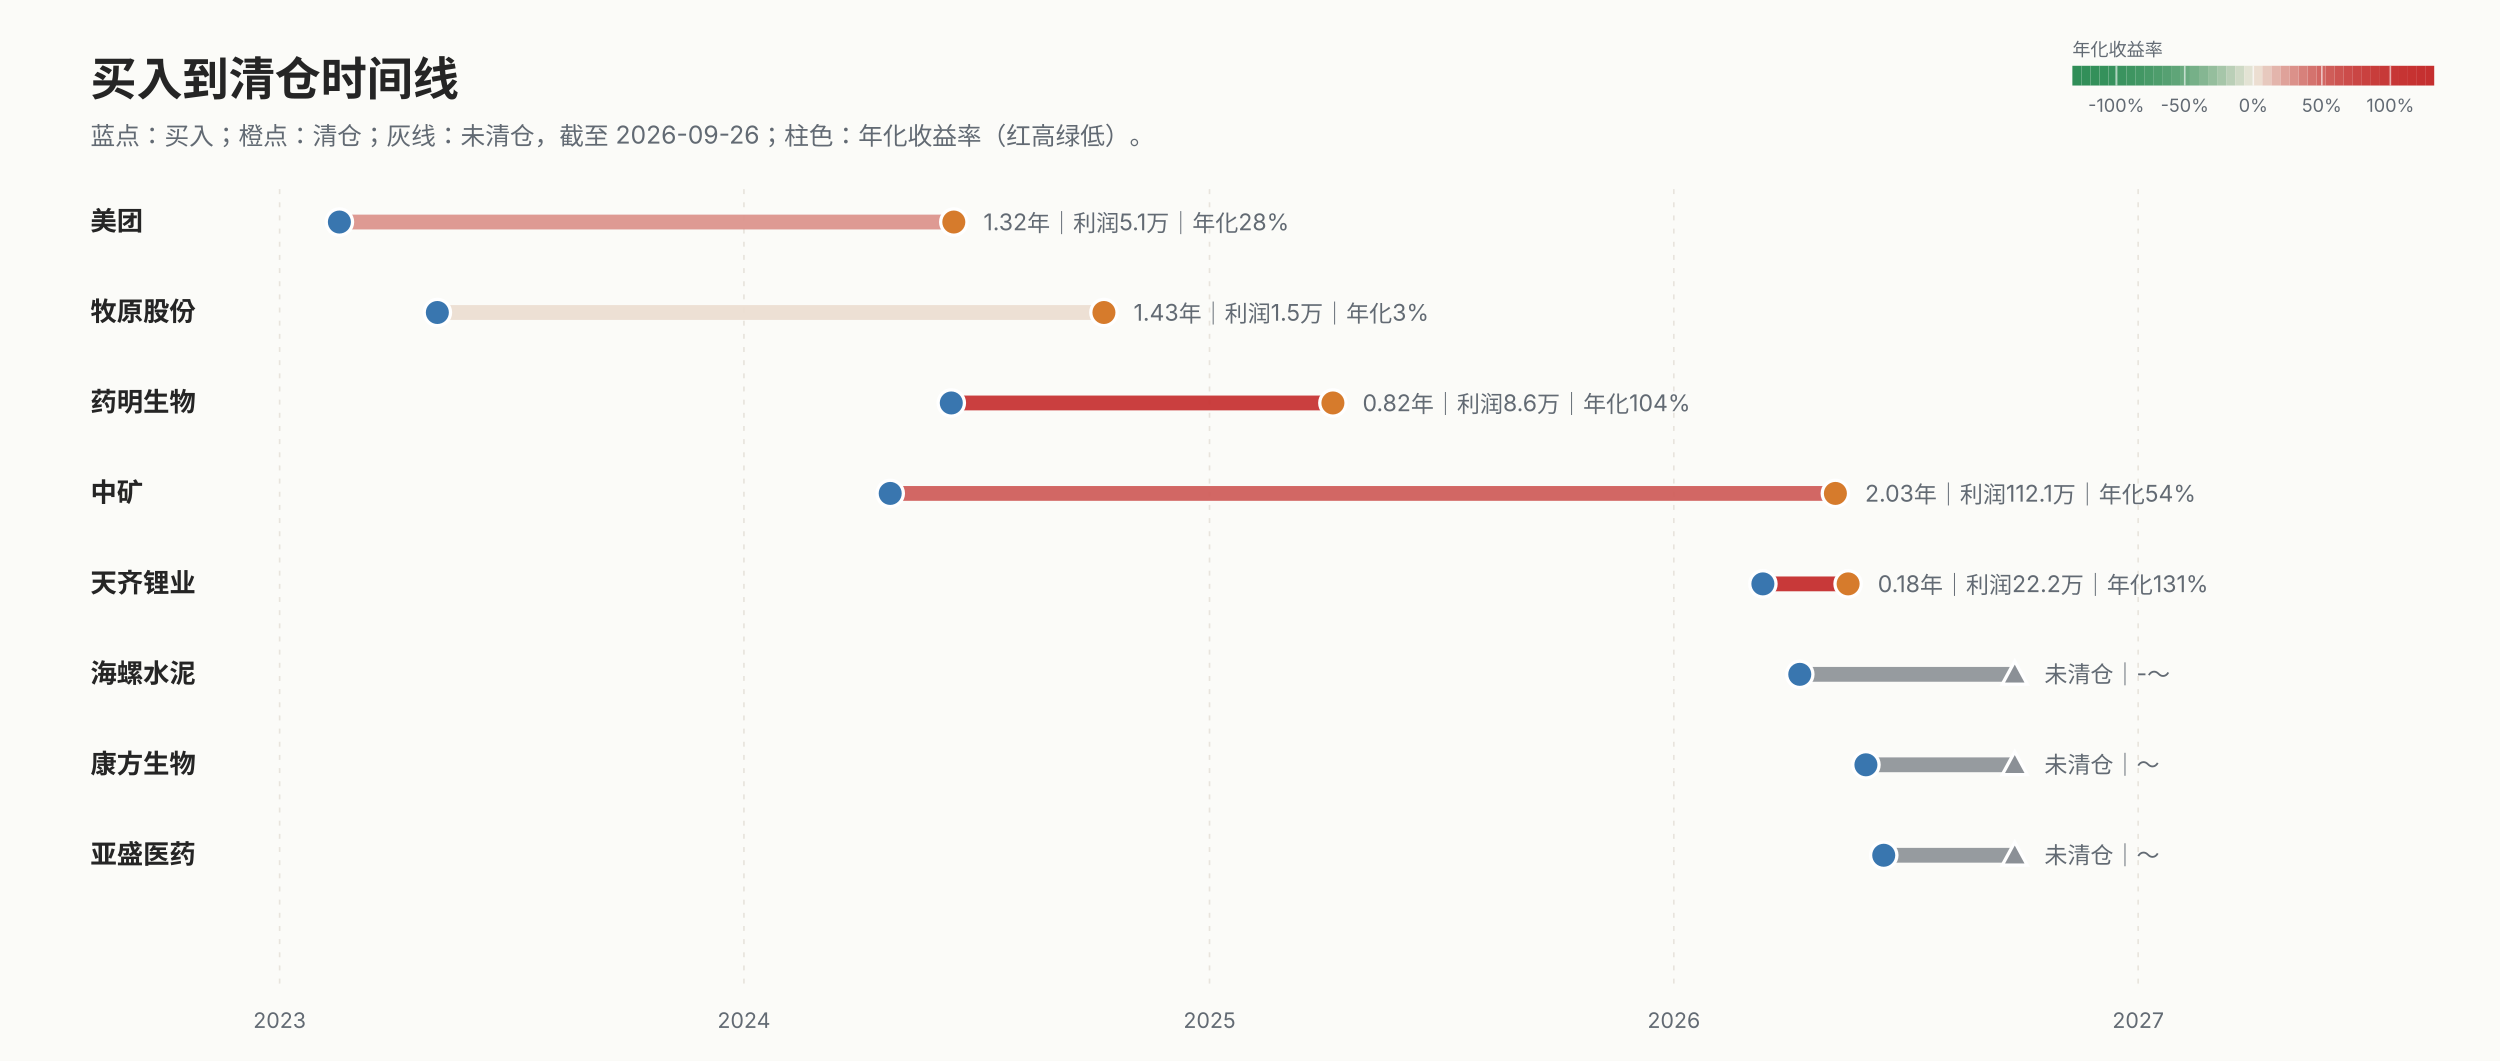
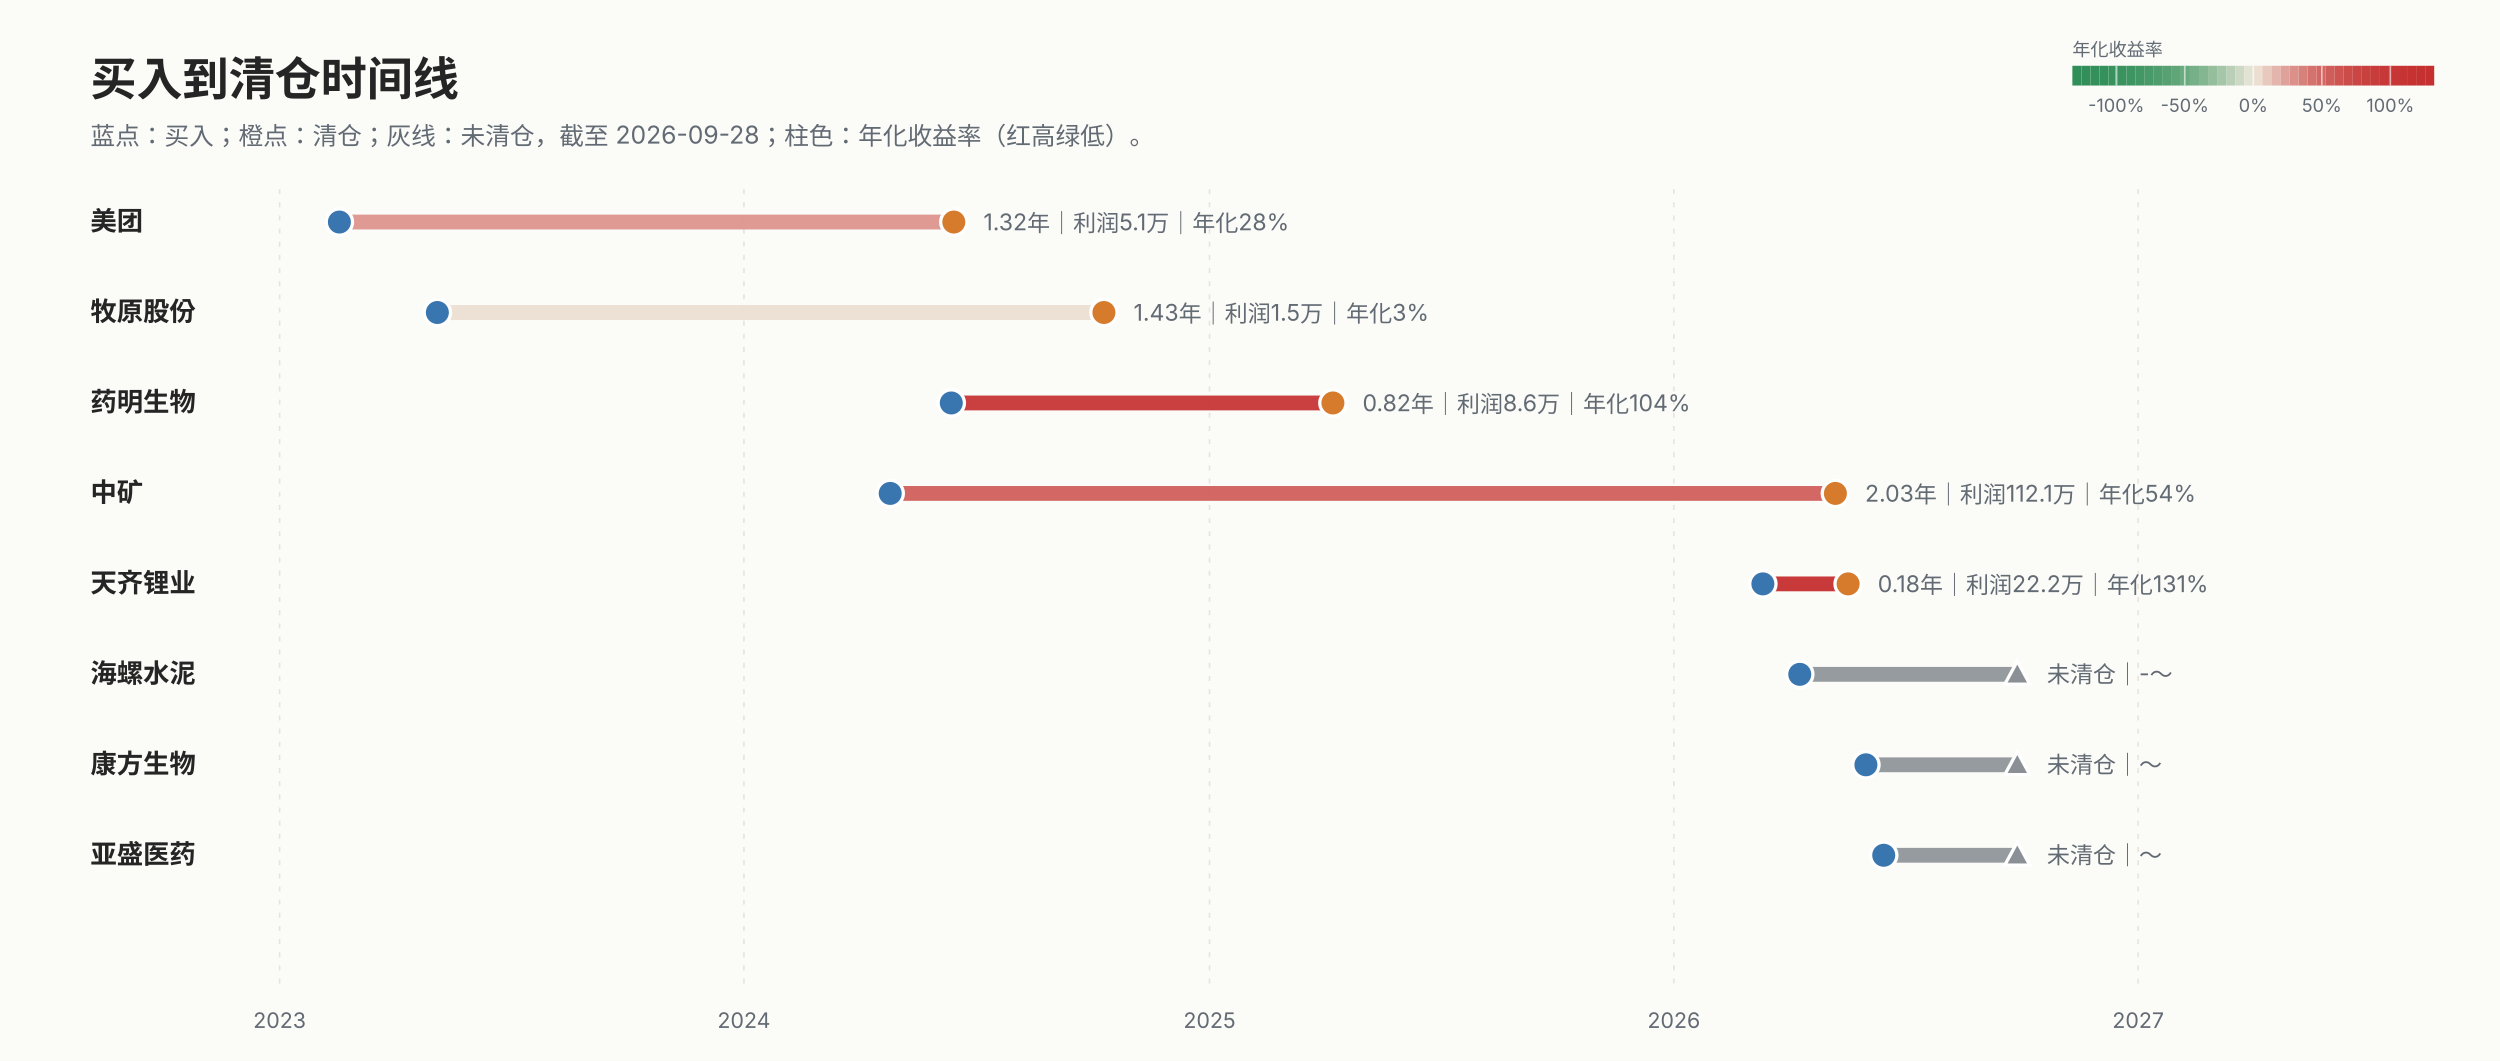
<svg xmlns="http://www.w3.org/2000/svg" width="1520" height="645" viewBox="0 0 1520 645" role="img" aria-label="买入到清仓时间线">
  <rect width="100%" height="100%" fill="#fbfbf8" />
  <style>text{font-family:"Inter","Noto Sans SC","PingFang SC","Microsoft YaHei",Arial,sans-serif;}</style>
  <text x="55" y="58" font-size="28" font-weight="700" fill="#252525">买入到清仓时间线</text>
  <g>
    <rect x="1260.00" y="40" width="5.50" height="12" fill="#308e58" />
    <rect x="1265.50" y="40" width="5.50" height="12" fill="#328f59" />
    <rect x="1271.00" y="40" width="5.50" height="12" fill="#33905a" />
    <rect x="1276.50" y="40" width="5.50" height="12" fill="#35915b" />
    <rect x="1282.00" y="40" width="5.50" height="12" fill="#37925d" />
    <rect x="1287.50" y="40" width="5.50" height="12" fill="#3a935f" />
    <rect x="1293.00" y="40" width="5.50" height="12" fill="#3e9561" />
    <rect x="1298.50" y="40" width="5.50" height="12" fill="#429764" />
    <rect x="1304.00" y="40" width="5.50" height="12" fill="#489a68" />
    <rect x="1309.50" y="40" width="5.50" height="12" fill="#4e9d6c" />
    <rect x="1315.00" y="40" width="5.50" height="12" fill="#56a072" />
    <rect x="1320.50" y="40" width="5.50" height="12" fill="#5fa578" />
    <rect x="1326.00" y="40" width="5.50" height="12" fill="#6aaa7f" />
    <rect x="1331.50" y="40" width="5.50" height="12" fill="#76b088" />
    <rect x="1337.00" y="40" width="5.50" height="12" fill="#85b692" />
    <rect x="1342.50" y="40" width="5.50" height="12" fill="#95be9d" />
    <rect x="1348.00" y="40" width="5.50" height="12" fill="#a6c6a9" />
    <rect x="1353.50" y="40" width="5.50" height="12" fill="#bacfb7" />
    <rect x="1359.00" y="40" width="5.50" height="12" fill="#ced9c5" />
    <rect x="1364.50" y="40" width="5.50" height="12" fill="#e3e3d4" />
    <rect x="1370.00" y="40" width="5.50" height="12" fill="#ecded1" />
    <rect x="1375.50" y="40" width="5.50" height="12" fill="#e7c9be" />
    <rect x="1381.00" y="40" width="5.50" height="12" fill="#e3b5ac" />
    <rect x="1386.50" y="40" width="5.50" height="12" fill="#dfa29a" />
    <rect x="1392.00" y="40" width="5.50" height="12" fill="#db918a" />
    <rect x="1397.50" y="40" width="5.50" height="12" fill="#d7817b" />
    <rect x="1403.00" y="40" width="5.50" height="12" fill="#d4736e" />
    <rect x="1408.50" y="40" width="5.50" height="12" fill="#d26763" />
    <rect x="1414.00" y="40" width="5.50" height="12" fill="#cf5d59" />
    <rect x="1419.50" y="40" width="5.50" height="12" fill="#cd5451" />
    <rect x="1425.00" y="40" width="5.50" height="12" fill="#cc4c4a" />
    <rect x="1430.50" y="40" width="5.50" height="12" fill="#ca4644" />
    <rect x="1436.00" y="40" width="5.50" height="12" fill="#c9413f" />
    <rect x="1441.50" y="40" width="5.50" height="12" fill="#c83d3b" />
    <rect x="1447.00" y="40" width="5.50" height="12" fill="#c73938" />
    <rect x="1452.50" y="40" width="5.50" height="12" fill="#c73635" />
    <rect x="1458.00" y="40" width="5.50" height="12" fill="#c63433" />
    <rect x="1463.50" y="40" width="5.50" height="12" fill="#c63231" />
    <rect x="1469.00" y="40" width="5.50" height="12" fill="#c53030" />
    <rect x="1474.50" y="40" width="5.50" height="12" fill="#c52f2f" />
    <line x1="1286.67" y1="40" x2="1286.67" y2="52" stroke="#fff" stroke-width="1" opacity=".6" />
    <text x="1286.67" y="68" font-size="11" fill="#626a73" text-anchor="middle">-100%</text>
    <line x1="1328.33" y1="40" x2="1328.33" y2="52" stroke="#fff" stroke-width="1" opacity=".6" />
    <text x="1328.33" y="68" font-size="11" fill="#626a73" text-anchor="middle">-50%</text>
    <line x1="1370.00" y1="40" x2="1370.00" y2="52" stroke="#fff" stroke-width="1" opacity=".6" />
    <text x="1370.00" y="68" font-size="11" fill="#626a73" text-anchor="middle">0%</text>
    <line x1="1411.67" y1="40" x2="1411.67" y2="52" stroke="#fff" stroke-width="1" opacity=".6" />
    <text x="1411.67" y="68" font-size="11" fill="#626a73" text-anchor="middle">50%</text>
    <line x1="1453.33" y1="40" x2="1453.33" y2="52" stroke="#fff" stroke-width="1" opacity=".6" />
    <text x="1453.33" y="68" font-size="11" fill="#626a73" text-anchor="middle">100%</text>
    <text x="1260" y="34" font-size="11" fill="#626a73">年化收益率</text>
  </g>
-   <text x="55" y="88" font-size="15" fill="#626a73">蓝点：买入；橙点：清仓；灰线：未清仓，截至 2026-09-26；柱色：年化收益率（红高绿低）。</text>
+   <text x="55" y="88" font-size="15" fill="#626a73">蓝点：买入；橙点：清仓；灰线：未清仓，截至 2026-09-28；柱色：年化收益率（红高绿低）。</text>
  <line x1="170.00" y1="115" x2="170.00" y2="600" stroke="#ddd7ce" opacity=".65" stroke-dasharray="3 5" />
  <text x="170.00" y="625" font-size="13" fill="#626a73" text-anchor="middle">2023</text>
  <line x1="452.31" y1="115" x2="452.31" y2="600" stroke="#ddd7ce" opacity=".65" stroke-dasharray="3 5" />
  <text x="452.31" y="625" font-size="13" fill="#626a73" text-anchor="middle">2024</text>
  <line x1="735.39" y1="115" x2="735.39" y2="600" stroke="#ddd7ce" opacity=".65" stroke-dasharray="3 5" />
  <text x="735.39" y="625" font-size="13" fill="#626a73" text-anchor="middle">2025</text>
  <line x1="1017.69" y1="115" x2="1017.69" y2="600" stroke="#ddd7ce" opacity=".65" stroke-dasharray="3 5" />
  <text x="1017.69" y="625" font-size="13" fill="#626a73" text-anchor="middle">2026</text>
  <line x1="1300.00" y1="115" x2="1300.00" y2="600" stroke="#ddd7ce" opacity=".65" stroke-dasharray="3 5" />
  <text x="1300.00" y="625" font-size="13" fill="#626a73" text-anchor="middle">2027</text>
  <text x="55" y="140" font-size="16" font-weight="700" fill="#252525">美团</text>
  <line x1="206.35" y1="135" x2="579.92" y2="135" stroke="#dc958e" stroke-width="9" opacity=".95" />
  <circle cx="579.92" cy="135" r="8" fill="#d67b2c" stroke="#fff" stroke-width="2" />
  <circle cx="206.35" cy="135" r="8" fill="#3976af" stroke="#fff" stroke-width="2" />
  <text x="597.92" y="140" font-size="14" fill="#626a73">1.32年｜利润5.1万｜年化28%</text>
  <text x="55" y="195" font-size="16" font-weight="700" fill="#252525">牧原股份</text>
  <line x1="265.91" y1="190" x2="671.19" y2="190" stroke="#ecded2" stroke-width="9" opacity=".95" />
  <circle cx="671.19" cy="190" r="8" fill="#d67b2c" stroke="#fff" stroke-width="2" />
  <circle cx="265.91" cy="190" r="8" fill="#3976af" stroke="#fff" stroke-width="2" />
  <text x="689.19" y="195" font-size="14" fill="#626a73">1.43年｜利润1.5万｜年化3%</text>
  <text x="55" y="250" font-size="16" font-weight="700" fill="#252525">药明生物</text>
  <line x1="578.38" y1="245" x2="810.41" y2="245" stroke="#c73535" stroke-width="9" opacity=".95" />
  <circle cx="810.41" cy="245" r="8" fill="#d67b2c" stroke="#fff" stroke-width="2" />
  <circle cx="578.38" cy="245" r="8" fill="#3976af" stroke="#fff" stroke-width="2" />
  <text x="828.41" y="250" font-size="14" fill="#626a73">0.82年｜利润8.6万｜年化104%</text>
  <text x="55" y="305" font-size="16" font-weight="700" fill="#252525">中矿</text>
  <line x1="541.25" y1="300" x2="1115.92" y2="300" stroke="#d0605c" stroke-width="9" opacity=".95" />
  <circle cx="1115.92" cy="300" r="8" fill="#d67b2c" stroke="#fff" stroke-width="2" />
  <circle cx="541.25" cy="300" r="8" fill="#3976af" stroke="#fff" stroke-width="2" />
  <text x="1133.92" y="305" font-size="14" fill="#626a73">2.03年｜利润112.1万｜年化54%</text>
  <text x="55" y="360" font-size="16" font-weight="700" fill="#252525">天齐锂业</text>
  <line x1="1071.83" y1="355" x2="1123.66" y2="355" stroke="#c52f2f" stroke-width="9" opacity=".95" />
  <circle cx="1123.66" cy="355" r="8" fill="#d67b2c" stroke="#fff" stroke-width="2" />
  <circle cx="1071.83" cy="355" r="8" fill="#3976af" stroke="#fff" stroke-width="2" />
  <text x="1141.66" y="360" font-size="14" fill="#626a73">0.18年｜利润22.2万｜年化131%</text>
  <text x="55" y="415" font-size="16" font-weight="700" fill="#252525">海螺水泥</text>
-   <line x1="1094.26" y1="410" x2="1224.98" y2="410" stroke="#8b9096" stroke-width="9" opacity=".9" />
-   <polygon points="1224.98,402 1217.38,416 1232.58,416" fill="#8b9096" stroke="#fff" stroke-width="2" />
+   <line x1="1094.26" y1="410" x2="1226.52" y2="410" stroke="#8b9096" stroke-width="9" opacity=".9" />
+   <polygon points="1226.52,402 1218.92,416 1234.12,416" fill="#8b9096" stroke="#fff" stroke-width="2" />
  <circle cx="1094.26" cy="410" r="8" fill="#3976af" stroke="#fff" stroke-width="2" />
-   <text x="1242.98" y="415" font-size="14" fill="#626a73">未清仓｜-～</text>
+   <text x="1244.52" y="415" font-size="14" fill="#626a73">未清仓｜-～</text>
  <text x="55" y="470" font-size="16" font-weight="700" fill="#252525">康方生物</text>
-   <line x1="1134.48" y1="465" x2="1224.98" y2="465" stroke="#8b9096" stroke-width="9" opacity=".9" />
-   <polygon points="1224.98,457 1217.38,471 1232.58,471" fill="#8b9096" stroke="#fff" stroke-width="2" />
+   <line x1="1134.48" y1="465" x2="1226.52" y2="465" stroke="#8b9096" stroke-width="9" opacity=".9" />
+   <polygon points="1226.52,457 1218.92,471 1234.12,471" fill="#8b9096" stroke="#fff" stroke-width="2" />
  <circle cx="1134.48" cy="465" r="8" fill="#3976af" stroke="#fff" stroke-width="2" />
-   <text x="1242.98" y="470" font-size="14" fill="#626a73">未清仓｜～</text>
+   <text x="1244.52" y="470" font-size="14" fill="#626a73">未清仓｜～</text>
  <text x="55" y="525" font-size="16" font-weight="700" fill="#252525">亚盛医药</text>
-   <line x1="1145.31" y1="520" x2="1224.98" y2="520" stroke="#8b9096" stroke-width="9" opacity=".9" />
-   <polygon points="1224.98,512 1217.38,526 1232.58,526" fill="#8b9096" stroke="#fff" stroke-width="2" />
+   <line x1="1145.31" y1="520" x2="1226.52" y2="520" stroke="#8b9096" stroke-width="9" opacity=".9" />
+   <polygon points="1226.52,512 1218.92,526 1234.12,526" fill="#8b9096" stroke="#fff" stroke-width="2" />
  <circle cx="1145.31" cy="520" r="8" fill="#3976af" stroke="#fff" stroke-width="2" />
-   <text x="1242.98" y="525" font-size="14" fill="#626a73">未清仓｜～</text>
+   <text x="1244.52" y="525" font-size="14" fill="#626a73">未清仓｜～</text>
</svg>
